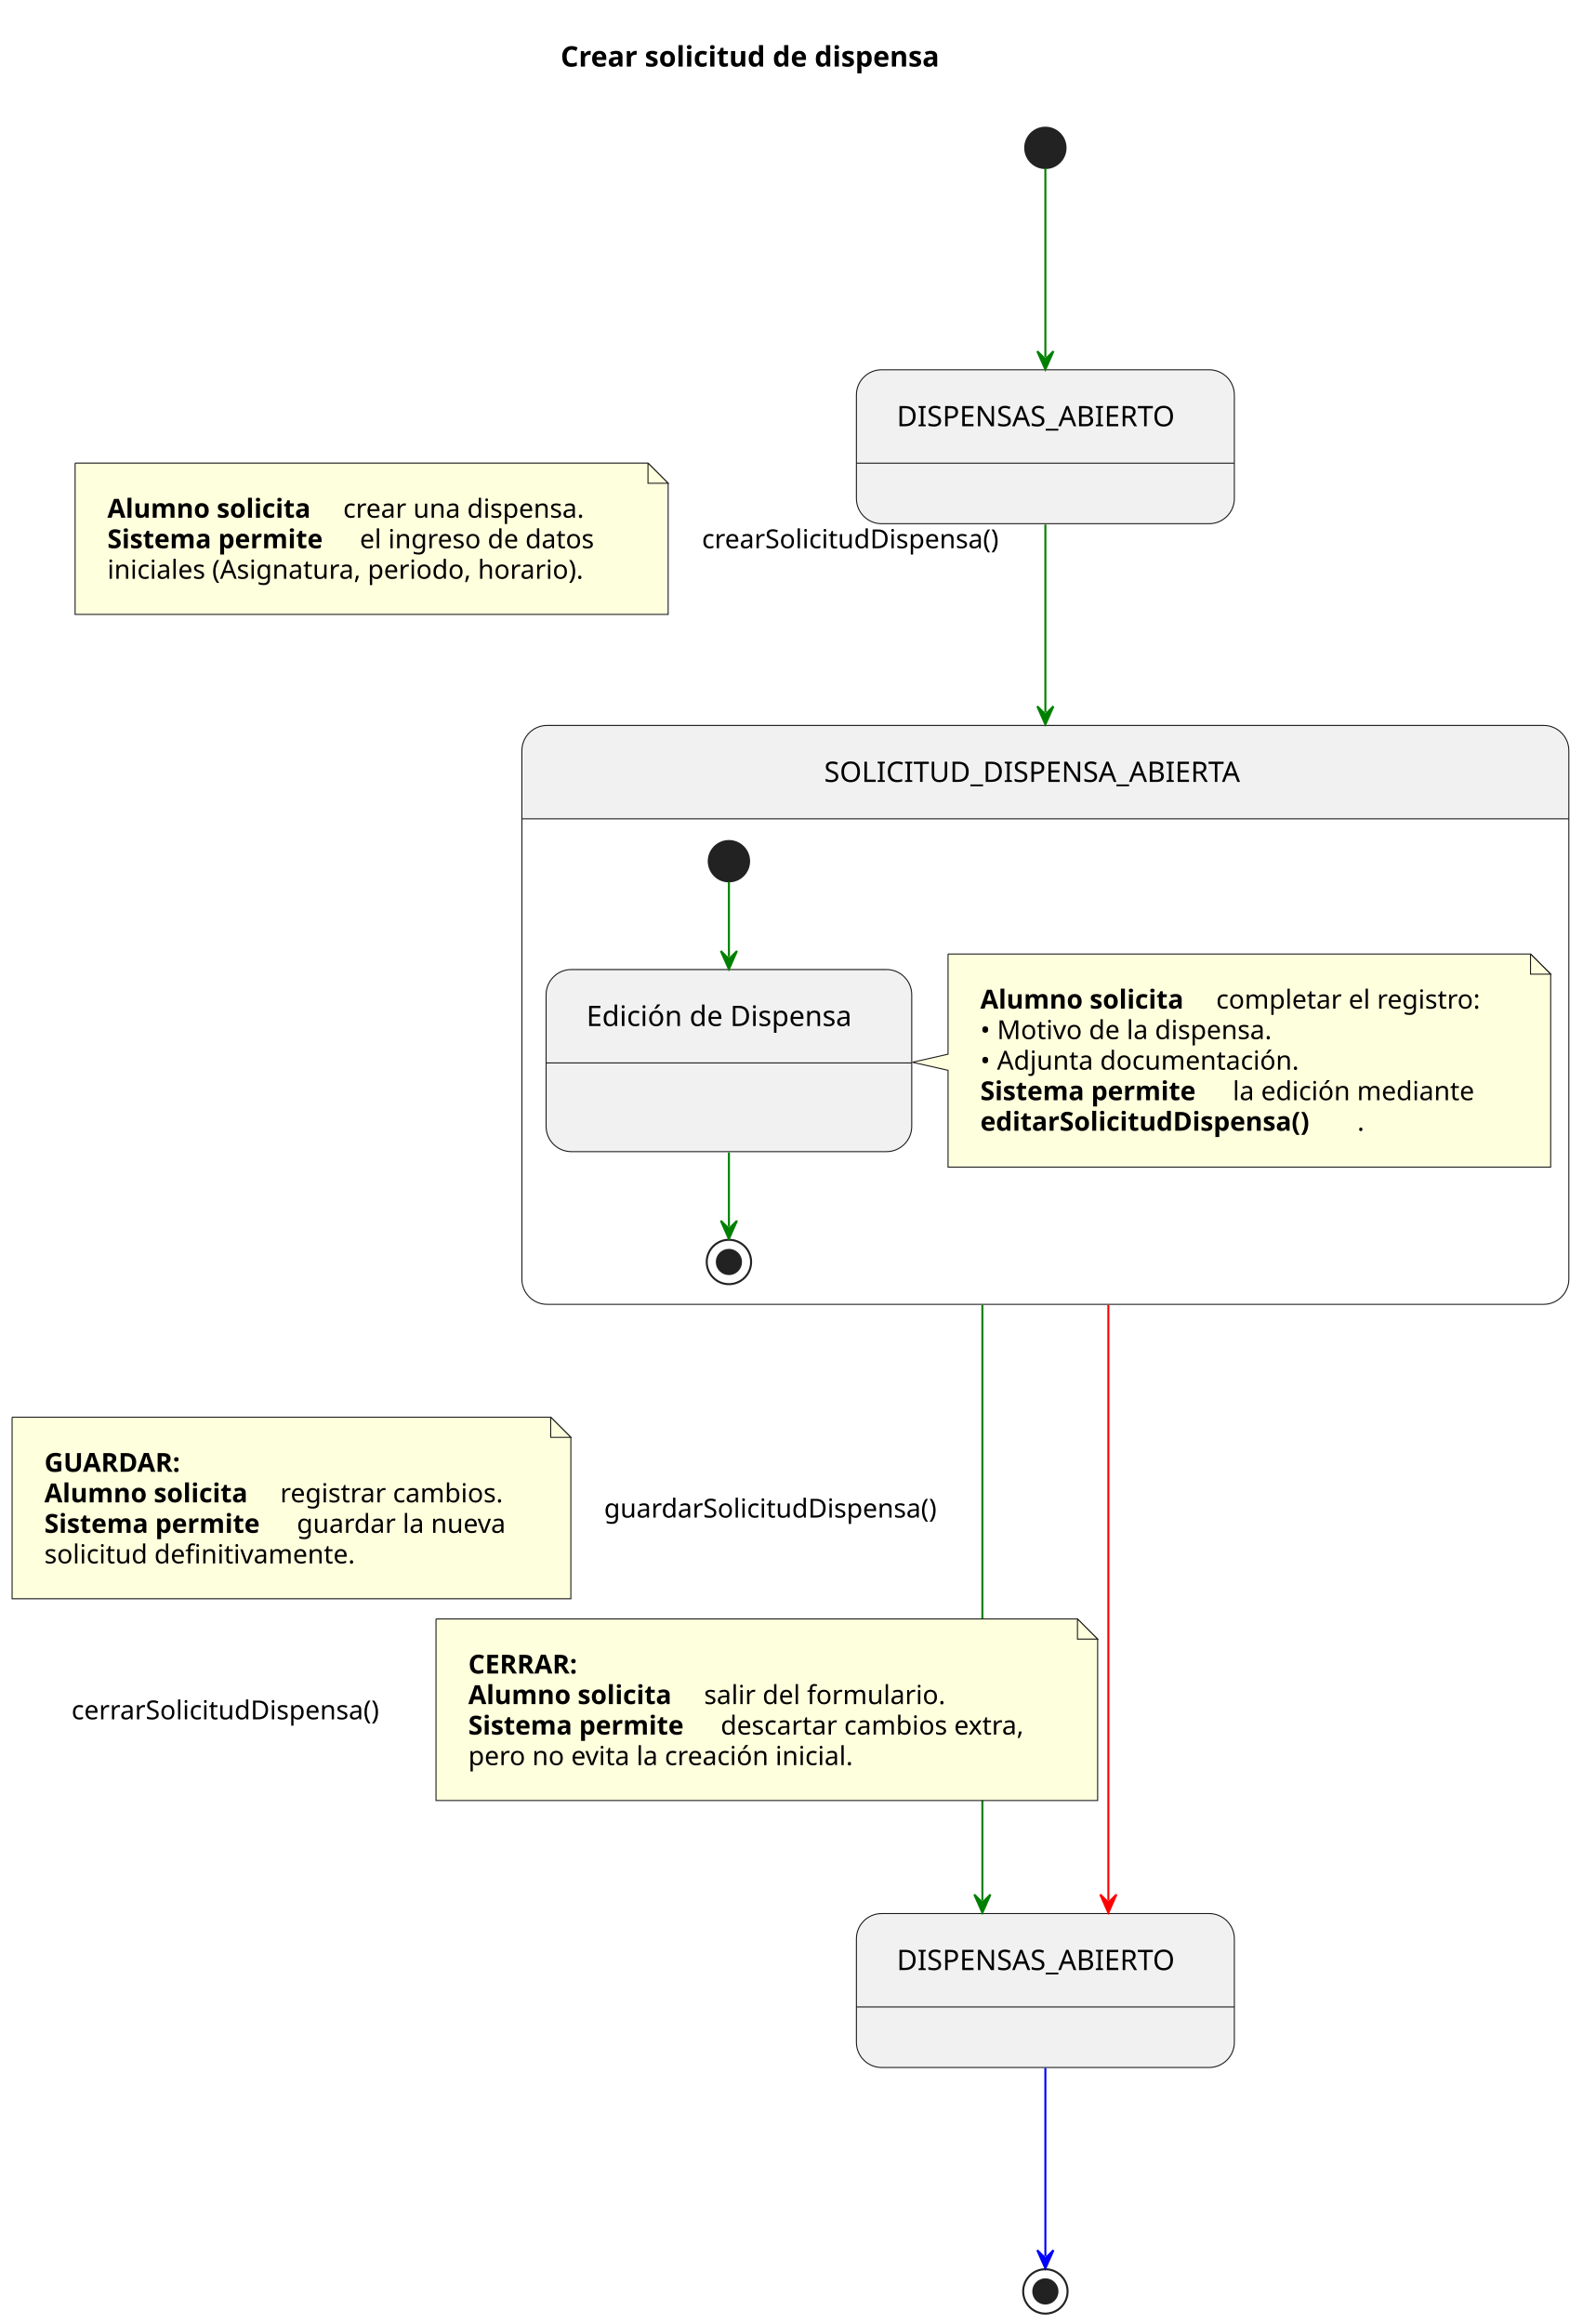
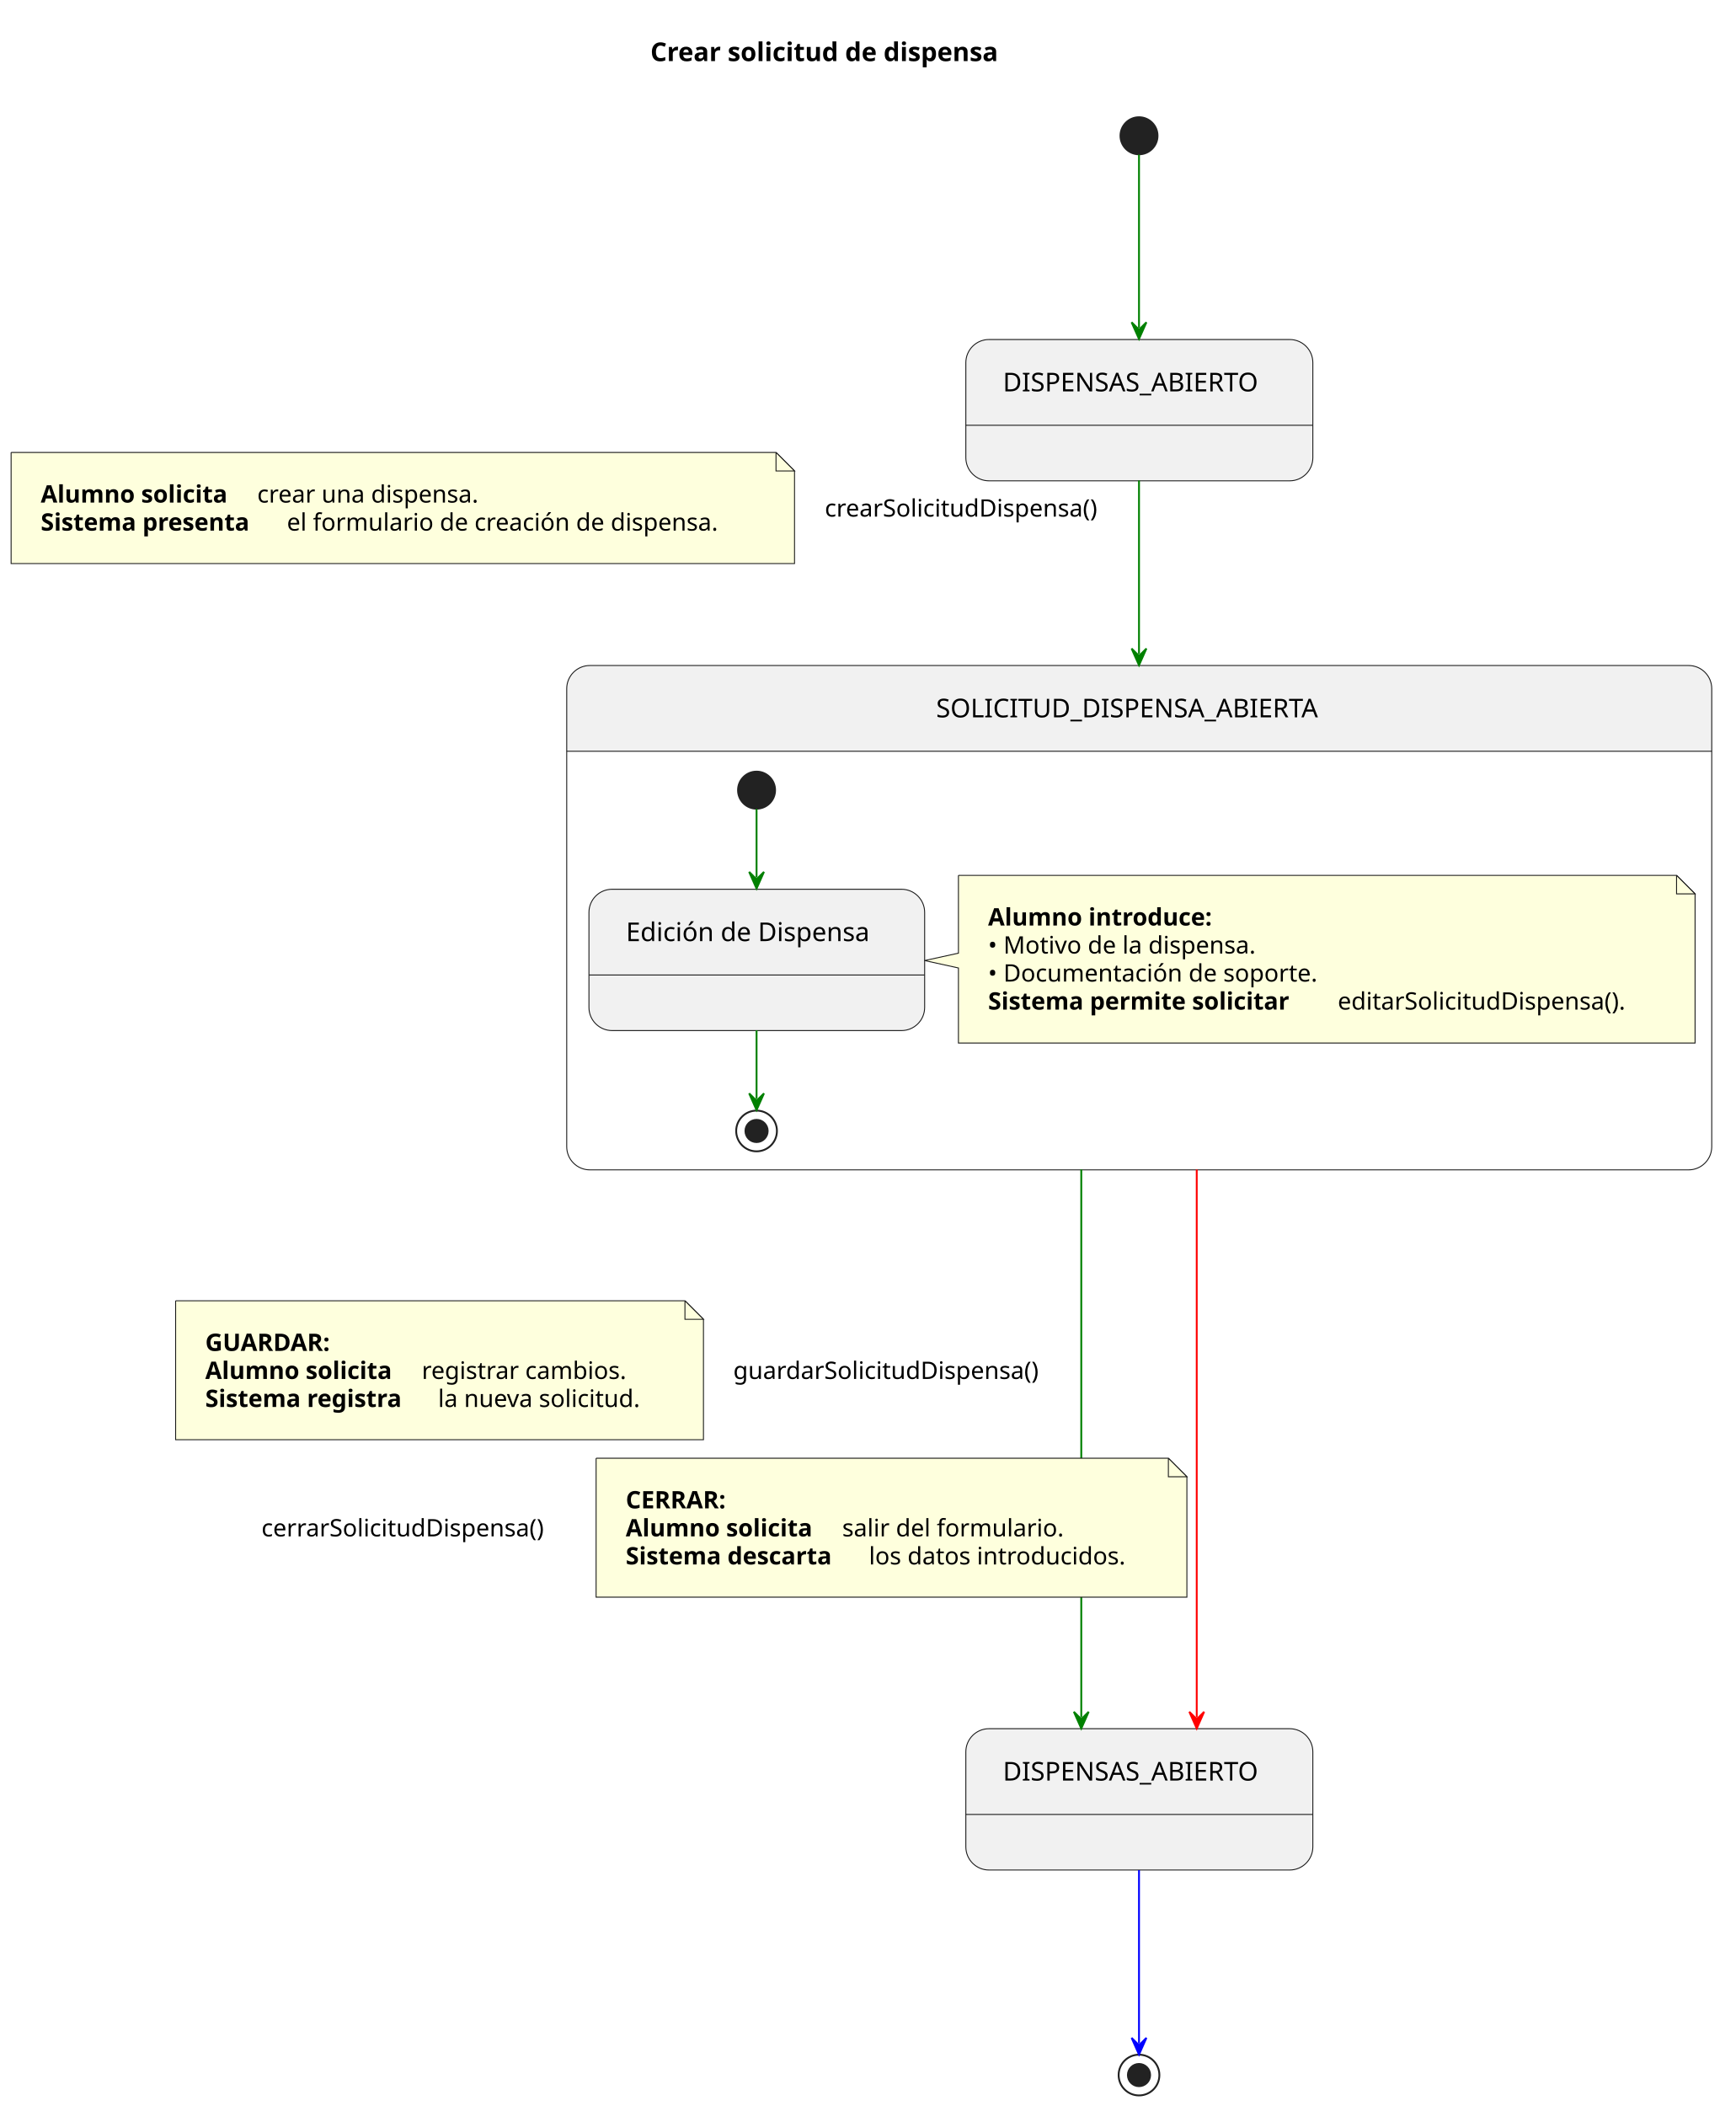
- <svg xmlns="http://www.w3.org/2000/svg" contentStyleType="text/css" data-diagram-type="STATE" height="1152px" preserveAspectRatio="none" style="width:791px;height:1152px;background:#FFFFFF;" version="1.1" viewBox="0 0 791 1152" width="791px" zoomAndPan="magnify">
+ <svg xmlns="http://www.w3.org/2000/svg" contentStyleType="text/css" data-diagram-type="STATE" height="1137px" preserveAspectRatio="none" style="width:937px;height:1137px;background:#FFFFFF;" version="1.1" viewBox="0 0 937 1137" width="937px" zoomAndPan="magnify">
  <defs />
  <g>
    <g class="title" data-source-line="1">
-       <text fill="#000000" font-family="sans-serif" font-size="14" font-weight="bold" lengthAdjust="spacing" textLength="214.908" x="277.909" y="32.995">Crear solicitud de dispensa</text>
+       <text fill="#000000" font-family="sans-serif" font-size="14" font-weight="bold" lengthAdjust="spacing" textLength="214.908" x="351.168" y="32.995">Crear solicitud de dispensa</text>
    </g>
-     <g>
-       <rect fill="#F1F1F1" height="76.297" rx="12.5" ry="12.5" style="stroke:#181818;stroke-width:0.5;" width="187.362" x="424.55" y="183.297" />
-       <line style="stroke:#181818;stroke-width:0.5;" x1="424.55" x2="611.912" y1="229.594" y2="229.594" />
-       <text fill="#000000" font-family="sans-serif" font-size="14" lengthAdjust="spacing" textLength="147.362" x="444.55" y="211.292">DISPENSAS_ABIERTO</text>
+     <g id="DISPENSAS_ABIERTO_INICIAL">
+       <rect fill="#F1F1F1" height="76.297" rx="12.5" ry="12.5" style="stroke:#181818;stroke-width:0.5;" width="187.362" x="521.5" y="183.297" />
+       <line style="stroke:#181818;stroke-width:0.5;" x1="521.5" x2="708.862" y1="229.594" y2="229.594" />
+       <text fill="#000000" font-family="sans-serif" font-size="14" lengthAdjust="spacing" textLength="147.362" x="541.5" y="211.292">DISPENSAS_ABIERTO</text>
    </g>
-     <path d="M271.22,359.597 L765.227,359.597 A12.5,12.5 0 0 1 777.727,372.097 L777.727,405.894 L258.72,405.894 L258.72,372.097 A12.5,12.5 0 0 1 271.22,359.597" fill="#F1F1F1" />
-     <rect fill="none" height="286.957" rx="12.5" ry="12.5" style="stroke:#181818;stroke-width:0.5;" width="519.007" x="258.72" y="359.597" />
-     <line style="stroke:#181818;stroke-width:0.5;" x1="258.72" x2="777.727" y1="405.894" y2="405.894" />
-     <text fill="#000000" font-family="sans-serif" font-size="14" lengthAdjust="spacing" textLength="219.352" x="408.548" y="387.592">SOLICITUD_DISPENSA_ABIERTA</text>
-     <g>
-       <rect fill="#F1F1F1" height="90.266" rx="12.5" ry="12.5" style="stroke:#181818;stroke-width:0.5;" width="181.258" x="270.72" y="480.594" />
-       <line style="stroke:#181818;stroke-width:0.5;" x1="270.72" x2="451.978" y1="526.891" y2="526.891" />
-       <text fill="#000000" font-family="sans-serif" font-size="14" lengthAdjust="spacing" textLength="141.258" x="290.72" y="508.589">Edición de Dispensa</text>
-       <text fill="#000000" font-family="sans-serif" font-size="12" lengthAdjust="spacing" textLength="3.814" x="285.72" y="553.029"> </text>
+     <path d="M318.5,359.297 L911.745,359.297 A12.5,12.5 0 0 1 924.245,371.797 L924.245,405.594 L306,405.594 L306,371.797 A12.5,12.5 0 0 1 318.5,359.297" fill="#F1F1F1" />
+     <rect fill="none" height="272.297" rx="12.5" ry="12.5" style="stroke:#181818;stroke-width:0.5;" width="618.245" x="306" y="359.297" />
+     <line style="stroke:#181818;stroke-width:0.5;" x1="306" x2="924.245" y1="405.594" y2="405.594" />
+     <text fill="#000000" font-family="sans-serif" font-size="14" lengthAdjust="spacing" textLength="219.352" x="505.447" y="387.292">SOLICITUD_DISPENSA_ABIERTA</text>
+     <g id="SOLICITUD_DISPENSA_ABIERTA.FormularioEdicion">
+       <rect fill="#F1F1F1" height="76.297" rx="12.5" ry="12.5" style="stroke:#181818;stroke-width:0.5;" width="181.258" x="318" y="480.094" />
+       <line style="stroke:#181818;stroke-width:0.5;" x1="318" x2="499.258" y1="526.391" y2="526.391" />
+       <text fill="#000000" font-family="sans-serif" font-size="14" lengthAdjust="spacing" textLength="141.258" x="338" y="508.089">Edición de Dispensa</text>
    </g>
-     <ellipse cx="361.35" cy="426.894" fill="#222222" rx="10" ry="10" style="stroke:#222222;stroke-width:1;" />
-     <ellipse cx="361.35" cy="625.554" fill="none" rx="11" ry="11" style="stroke:#222222;stroke-width:1;" />
-     <ellipse cx="361.35" cy="625.554" fill="#222222" rx="6" ry="6" style="stroke:#222222;stroke-width:1;" />
-     <g class="entity" data-qualified-name="SOLICITUD_DISPENSA_ABIERTA_COMP.GMN2" data-source-line="34" id="ent0003">
-       <path d="M469.98,472.894 L469.98,522.554 L452.31,526.554 L469.98,530.554 L469.98,578.558 A0,0 0 0 0 469.98,578.558 L768.727,578.558 A0,0 0 0 0 768.727,578.558 L768.727,482.894 L758.727,472.894 L469.98,472.894 A0,0 0 0 0 469.98,472.894" fill="#FEFFDD" style="stroke:#181818;stroke-width:0.5;" />
-       <path d="M758.727,472.894 L758.727,482.894 L768.727,482.894 L758.727,472.894" fill="#FEFFDD" style="stroke:#181818;stroke-width:0.5;" />
-       <text fill="#000000" font-family="sans-serif" font-size="13" font-weight="bold" lengthAdjust="spacing" textLength="112.76" x="485.98" y="499.961">Alumno solicita</text>
-       <text fill="#000000" font-family="sans-serif" font-size="13" lengthAdjust="spacing" textLength="140.664" x="602.872" y="499.961">completar el registro:</text>
-       <text fill="#000000" font-family="sans-serif" font-size="13" lengthAdjust="spacing" textLength="157.549" x="485.98" y="515.093">• Motivo de la dispensa.</text>
-       <text fill="#000000" font-family="sans-serif" font-size="13" lengthAdjust="spacing" textLength="170.873" x="485.98" y="530.226">• Adjunta documentación.</text>
-       <text fill="#000000" font-family="sans-serif" font-size="13" font-weight="bold" lengthAdjust="spacing" textLength="120.999" x="485.98" y="545.359">Sistema permite</text>
-       <text fill="#000000" font-family="sans-serif" font-size="13" lengthAdjust="spacing" textLength="128.483" x="611.111" y="545.359">la edición mediante</text>
-       <text fill="#000000" font-family="sans-serif" font-size="13" font-weight="bold" lengthAdjust="spacing" textLength="186.875" x="485.98" y="560.492">editarSolicitudDispensa()</text>
-       <text fill="#000000" font-family="sans-serif" font-size="13" lengthAdjust="spacing" textLength="4.132" x="672.855" y="560.492">.</text>
+     <ellipse cx="408.5" cy="426.594" fill="#222222" rx="10" ry="10" style="stroke:#222222;stroke-width:1;" />
+     <ellipse cx="408.5" cy="610.594" fill="none" rx="11" ry="11" style="stroke:#222222;stroke-width:1;" />
+     <ellipse cx="408.5" cy="610.594" fill="#222222" rx="6" ry="6" style="stroke:#222222;stroke-width:1;" />
+     <g class="entity" data-entity="GMN2" data-source-line="19" data-uid="ent0003" id="entity_GMN2">
+       <path d="M517.5,472.594 L517.5,514.594 L499.24,518.594 L517.5,522.594 L517.5,563.125 A0,0 0 0 0 517.5,563.125 L915.245,563.125 A0,0 0 0 0 915.245,563.125 L915.245,482.594 L905.245,472.594 L517.5,472.594 A0,0 0 0 0 517.5,472.594" fill="#FEFFDD" style="stroke:#181818;stroke-width:0.5;" />
+       <path d="M905.245,472.594 L905.245,482.594 L915.245,482.594 L905.245,472.594" fill="#FEFFDD" style="stroke:#181818;stroke-width:0.5;" />
+       <text fill="#000000" font-family="sans-serif" font-size="13" font-weight="bold" lengthAdjust="spacing" textLength="135.58" x="533.5" y="499.661">Alumno introduce:</text>
+       <text fill="#000000" font-family="sans-serif" font-size="13" lengthAdjust="spacing" textLength="157.549" x="533.5" y="514.793">• Motivo de la dispensa.</text>
+       <text fill="#000000" font-family="sans-serif" font-size="13" lengthAdjust="spacing" textLength="192.086" x="533.5" y="529.926">• Documentación de soporte.</text>
+       <text fill="#000000" font-family="sans-serif" font-size="13" font-weight="bold" lengthAdjust="spacing" textLength="184.666" x="533.5" y="545.059">Sistema permite solicitar</text>
+       <text fill="#000000" font-family="sans-serif" font-size="13" lengthAdjust="spacing" textLength="167.946" x="722.298" y="545.059">editarSolicitudDispensa().</text>
    </g>
-     <g class="link" data-entity-1="ent0005" data-entity-2="ent0005" data-link-type="dependency" data-source-line="31" id="lnk6">
-       <path d="M361.35,437.094 C361.35,447.454 361.35,458.224 361.35,474.404" fill="none" id="*start*SOLICITUD_DISPENSA_ABIERTA_COMP-to-FormularioEdicion" style="stroke:#008000;stroke-width:1;" />
-       <polygon fill="#008000" points="361.35,480.404,365.35,471.404,361.35,475.404,357.35,471.404,361.35,480.404" style="stroke:#008000;stroke-width:1;" />
+     <g class="link" data-entity-1=".start.SOLICITUD_DISPENSA_ABIERTA" data-entity-2="FormularioEdicion" data-source-line="17" data-uid="lnk6" id="link_.start.SOLICITUD_DISPENSA_ABIERTA_FormularioEdicion">
+       <path d="M408.5,436.734 C408.5,447.154 408.5,458.034 408.5,473.724" fill="none" id="*start*SOLICITUD_DISPENSA_ABIERTA-to-FormularioEdicion" style="stroke:#008000;stroke-width:1;" />
+       <polygon fill="#008000" points="408.5,479.724,412.5,470.724,408.5,474.724,404.5,470.724,408.5,479.724" style="stroke:#008000;stroke-width:1;" />
    </g>
-     <g class="link" data-entity-1="ent0005" data-entity-2="ent0007" data-link-type="dependency" data-source-line="42" id="lnk8">
-       <path d="M361.35,571.254 C361.35,587.094 361.35,597.524 361.35,608.104" fill="none" id="FormularioEdicion-to-*end*SOLICITUD_DISPENSA_ABIERTA_COMP" style="stroke:#008000;stroke-width:1;" />
-       <polygon fill="#008000" points="361.35,614.104,365.35,605.104,361.35,609.104,357.35,605.104,361.35,614.104" style="stroke:#008000;stroke-width:1;" />
+     <g class="link" data-entity-1="FormularioEdicion" data-entity-2=".end.SOLICITUD_DISPENSA_ABIERTA" data-source-line="24" data-uid="lnk8" id="link_FormularioEdicion_.end.SOLICITUD_DISPENSA_ABIERTA">
+       <path d="M408.5,556.254 C408.5,571.774 408.5,582.564 408.5,593.304" fill="none" id="FormularioEdicion-to-*end*SOLICITUD_DISPENSA_ABIERTA" style="stroke:#008000;stroke-width:1;" />
+       <polygon fill="#008000" points="408.5,599.304,412.5,590.304,408.5,594.304,404.5,590.304,408.5,599.304" style="stroke:#008000;stroke-width:1;" />
    </g>
-     <g>
-       <rect fill="#F1F1F1" height="76.297" rx="12.5" ry="12.5" style="stroke:#181818;stroke-width:0.5;" width="187.362" x="424.55" y="948.547" />
-       <line style="stroke:#181818;stroke-width:0.5;" x1="424.55" x2="611.912" y1="994.844" y2="994.844" />
-       <text fill="#000000" font-family="sans-serif" font-size="14" lengthAdjust="spacing" textLength="147.362" x="444.55" y="976.542">DISPENSAS_ABIERTO</text>
+     <g id="DISPENSAS_ABIERTO_FINAL">
+       <rect fill="#F1F1F1" height="76.297" rx="12.5" ry="12.5" style="stroke:#181818;stroke-width:0.5;" width="187.362" x="521.5" y="933.297" />
+       <line style="stroke:#181818;stroke-width:0.5;" x1="521.5" x2="708.862" y1="979.594" y2="979.594" />
+       <text fill="#000000" font-family="sans-serif" font-size="14" lengthAdjust="spacing" textLength="147.362" x="541.5" y="961.292">DISPENSAS_ABIERTO</text>
    </g>
-     <ellipse cx="518.23" cy="73.297" fill="#222222" rx="10" ry="10" style="stroke:#222222;stroke-width:1;" />
-     <ellipse cx="518.23" cy="1135.847" fill="none" rx="11" ry="11" style="stroke:#222222;stroke-width:1;" />
-     <ellipse cx="518.23" cy="1135.847" fill="#222222" rx="6" ry="6" style="stroke:#222222;stroke-width:1;" />
-     <g class="link" data-entity-1="ent0002" data-entity-2="ent0002" data-link-type="dependency" data-source-line="14" id="lnk3">
-       <path d="M518.23,83.477 C518.23,103.677 518.23,143.747 518.23,177.107" fill="none" id="*start*-to-DISPENSAS_ABIERTO_INICIAL" style="stroke:#008000;stroke-width:1;" />
-       <polygon fill="#008000" points="518.23,183.107,522.23,174.107,518.23,178.107,514.23,174.107,518.23,183.107" style="stroke:#008000;stroke-width:1;" />
+     <ellipse cx="615" cy="73.297" fill="#222222" rx="10" ry="10" style="stroke:#222222;stroke-width:1;" />
+     <ellipse cx="615" cy="1120.297" fill="none" rx="11" ry="11" style="stroke:#222222;stroke-width:1;" />
+     <ellipse cx="615" cy="1120.297" fill="#222222" rx="6" ry="6" style="stroke:#222222;stroke-width:1;" />
+     <g class="link" data-entity-1=".start." data-entity-2="DISPENSAS_ABIERTO_INICIAL" data-source-line="9" data-uid="lnk3" id="link_.start._DISPENSAS_ABIERTO_INICIAL">
+       <path d="M615,83.467 C615,103.647 615,143.677 615,176.997" fill="none" id="*start*-to-DISPENSAS_ABIERTO_INICIAL" style="stroke:#008000;stroke-width:1;" />
+       <polygon fill="#008000" points="615,182.997,619,173.997,615,177.997,611,173.997,615,182.997" style="stroke:#008000;stroke-width:1;" />
    </g>
-     <g class="link" data-entity-1="ent0002" data-entity-2="ent0003" data-link-type="dependency" data-source-line="17" id="lnk4">
-       <path d="M518.23,260.017 C518.23,286.147 518.23,316.487 518.23,353.107" fill="none" id="DISPENSAS_ABIERTO_INICIAL-to-SOLICITUD_DISPENSA_ABIERTA_COMP" style="stroke:#008000;stroke-width:1;" />
-       <polygon fill="#008000" points="518.23,359.107,522.23,350.107,518.23,354.107,514.23,350.107,518.23,359.107" style="stroke:#008000;stroke-width:1;" />
-       <path d="M37.23,229.557 L37.23,304.557 L331.23,304.557 L331.23,239.557 L321.23,229.557 L37.23,229.557" fill="#FEFFDD" style="stroke:#181818;stroke-width:0.5;" />
-       <path d="M321.23,229.557 L321.23,239.557 L331.23,239.557 L321.23,229.557" fill="#FEFFDD" style="stroke:#181818;stroke-width:0.5;" />
-       <text fill="#000000" font-family="sans-serif" font-size="13" font-weight="bold" lengthAdjust="spacing" textLength="112.76" x="53.23" y="256.624">Alumno solicita</text>
-       <text fill="#000000" font-family="sans-serif" font-size="13" lengthAdjust="spacing" textLength="128.508" x="170.122" y="256.624">crear una dispensa.</text>
-       <text fill="#000000" font-family="sans-serif" font-size="13" font-weight="bold" lengthAdjust="spacing" textLength="120.999" x="53.23" y="271.757">Sistema permite</text>
-       <text fill="#000000" font-family="sans-serif" font-size="13" lengthAdjust="spacing" textLength="124.471" x="178.361" y="271.757">el ingreso de datos</text>
-       <text fill="#000000" font-family="sans-serif" font-size="13" lengthAdjust="spacing" textLength="253.671" x="53.23" y="286.889">iniciales (Asignatura, periodo, horario).</text>
-       <text fill="#000000" font-family="sans-serif" font-size="13" lengthAdjust="spacing" textLength="159.345" x="347.965" y="271.757">crearSolicitudDispensa()</text>
+     <g class="link" data-entity-1="DISPENSAS_ABIERTO_INICIAL" data-entity-2="SOLICITUD_DISPENSA_ABIERTA" data-source-line="10" data-uid="lnk4" id="link_DISPENSAS_ABIERTO_INICIAL_SOLICITUD_DISPENSA_ABIERTA">
+       <path d="M615,259.397 C615,285.717 615,316.467 615,353.137" fill="none" id="DISPENSAS_ABIERTO_INICIAL-to-SOLICITUD_DISPENSA_ABIERTA" style="stroke:#008000;stroke-width:1;" />
+       <polygon fill="#008000" points="615,359.137,619,350.137,615,354.137,611,350.137,615,359.137" style="stroke:#008000;stroke-width:1;" />
+       <path d="M6,244.267 L6,304.267 L429,304.267 L429,254.267 L419,244.267 L6,244.267" fill="#FEFFDD" style="stroke:#181818;stroke-width:0.5;" />
+       <path d="M419,244.267 L419,254.267 L429,254.267 L419,244.267" fill="#FEFFDD" style="stroke:#181818;stroke-width:0.5;" />
+       <text fill="#000000" font-family="sans-serif" font-size="13" font-weight="bold" lengthAdjust="spacing" textLength="112.76" x="22" y="271.334">Alumno solicita</text>
+       <text fill="#000000" font-family="sans-serif" font-size="13" lengthAdjust="spacing" textLength="128.508" x="138.892" y="271.334">crear una dispensa.</text>
+       <text fill="#000000" font-family="sans-serif" font-size="13" font-weight="bold" lengthAdjust="spacing" textLength="128.762" x="22" y="286.467">Sistema presenta</text>
+       <text fill="#000000" font-family="sans-serif" font-size="13" lengthAdjust="spacing" textLength="249.444" x="154.894" y="286.467">el formulario de creación de dispensa.</text>
+       <text fill="#000000" font-family="sans-serif" font-size="13" lengthAdjust="spacing" textLength="159.345" x="445.338" y="278.9">crearSolicitudDispensa()</text>
    </g>
-     <g class="link" data-entity-1="ent0003" data-entity-2="ent0004" data-link-type="dependency" data-source-line="46" id="lnk9">
-       <path d="M487,646.867 C487,750.727 487,877.617 487,942.117" fill="none" id="SOLICITUD_DISPENSA_ABIERTA_COMP-to-DISPENSAS_ABIERTO_FINAL" style="stroke:#008000;stroke-width:1;" />
-       <polygon fill="#008000" points="487,948.117,491,939.117,487,943.117,483,939.117,487,948.117" style="stroke:#008000;stroke-width:1;" />
-       <path d="M6,702.497 L6,792.497 L283,792.497 L283,712.497 L273,702.497 L6,702.497" fill="#FEFFDD" style="stroke:#181818;stroke-width:0.5;" />
-       <path d="M273,702.497 L273,712.497 L283,712.497 L273,702.497" fill="#FEFFDD" style="stroke:#181818;stroke-width:0.5;" />
-       <text fill="#000000" font-family="sans-serif" font-size="13" font-weight="bold" lengthAdjust="spacing" textLength="77.359" x="22" y="729.564">GUARDAR:</text>
-       <text fill="#000000" font-family="sans-serif" font-size="13" font-weight="bold" lengthAdjust="spacing" textLength="112.76" x="22" y="744.697">Alumno solicita</text>
-       <text fill="#000000" font-family="sans-serif" font-size="13" lengthAdjust="spacing" textLength="118.365" x="138.892" y="744.697">registrar cambios.</text>
-       <text fill="#000000" font-family="sans-serif" font-size="13" font-weight="bold" lengthAdjust="spacing" textLength="120.999" x="22" y="759.829">Sistema permite</text>
-       <text fill="#000000" font-family="sans-serif" font-size="13" lengthAdjust="spacing" textLength="111.344" x="147.131" y="759.829">guardar la nueva</text>
-       <text fill="#000000" font-family="sans-serif" font-size="13" lengthAdjust="spacing" textLength="165.217" x="22" y="774.962">solicitud definitivamente.</text>
-       <text fill="#000000" font-family="sans-serif" font-size="13" lengthAdjust="spacing" textLength="176.909" x="299.476" y="752.263">guardarSolicitudDispensa()</text>
+     <g class="link" data-entity-1="SOLICITUD_DISPENSA_ABIERTA" data-entity-2="DISPENSAS_ABIERTO_FINAL" data-source-line="26" data-uid="lnk9" id="link_SOLICITUD_DISPENSA_ABIERTA_DISPENSAS_ABIERTO_FINAL">
+       <path d="M583.83,631.377 C583.83,734.277 583.83,862.507 583.83,927.177" fill="none" id="SOLICITUD_DISPENSA_ABIERTA-to-DISPENSAS_ABIERTO_FINAL" style="stroke:#008000;stroke-width:1;" />
+       <polygon fill="#008000" points="583.83,933.177,587.83,924.177,583.83,928.177,579.83,924.177,583.83,933.177" style="stroke:#008000;stroke-width:1;" />
+       <path d="M94.83,702.277 L94.83,777.277 L379.83,777.277 L379.83,712.277 L369.83,702.277 L94.83,702.277" fill="#FEFFDD" style="stroke:#181818;stroke-width:0.5;" />
+       <path d="M369.83,702.277 L369.83,712.277 L379.83,712.277 L369.83,702.277" fill="#FEFFDD" style="stroke:#181818;stroke-width:0.5;" />
+       <text fill="#000000" font-family="sans-serif" font-size="13" font-weight="bold" lengthAdjust="spacing" textLength="77.359" x="110.83" y="729.344">GUARDAR:</text>
+       <text fill="#000000" font-family="sans-serif" font-size="13" font-weight="bold" lengthAdjust="spacing" textLength="112.76" x="110.83" y="744.477">Alumno solicita</text>
+       <text fill="#000000" font-family="sans-serif" font-size="13" lengthAdjust="spacing" textLength="118.365" x="227.722" y="744.477">registrar cambios.</text>
+       <text fill="#000000" font-family="sans-serif" font-size="13" font-weight="bold" lengthAdjust="spacing" textLength="121.558" x="110.83" y="759.609">Sistema registra</text>
+       <text fill="#000000" font-family="sans-serif" font-size="13" lengthAdjust="spacing" textLength="118.409" x="236.52" y="759.609">la nueva solicitud.</text>
+       <text fill="#000000" font-family="sans-serif" font-size="13" lengthAdjust="spacing" textLength="176.909" x="395.929" y="744.477">guardarSolicitudDispensa()</text>
    </g>
-     <g class="link" data-entity-1="ent0003" data-entity-2="ent0004" data-link-type="dependency" data-source-line="54" id="lnk10">
-       <path d="M549.45,646.867 C549.45,750.727 549.45,877.617 549.45,942.117" fill="none" id="SOLICITUD_DISPENSA_ABIERTA_COMP-to-DISPENSAS_ABIERTO_FINAL-1" style="stroke:#FF0000;stroke-width:1;" />
-       <polygon fill="#FF0000" points="549.45,948.117,553.45,939.117,549.45,943.117,545.45,939.117,549.45,948.117" style="stroke:#FF0000;stroke-width:1;" />
-       <text fill="#000000" font-family="sans-serif" font-size="13" lengthAdjust="spacing" textLength="164.69" x="35.45" y="852.263">cerrarSolicitudDispensa()</text>
-       <path d="M216.14,802.497 L216.14,892.497 L544.14,892.497 L544.14,812.497 L534.14,802.497 L216.14,802.497" fill="#FEFFDD" style="stroke:#181818;stroke-width:0.5;" />
-       <path d="M534.14,802.497 L534.14,812.497 L544.14,812.497 L534.14,802.497" fill="#FEFFDD" style="stroke:#181818;stroke-width:0.5;" />
-       <text fill="#000000" font-family="sans-serif" font-size="13" font-weight="bold" lengthAdjust="spacing" textLength="63.711" x="232.14" y="829.564">CERRAR:</text>
-       <text fill="#000000" font-family="sans-serif" font-size="13" font-weight="bold" lengthAdjust="spacing" textLength="112.76" x="232.14" y="844.697">Alumno solicita</text>
-       <text fill="#000000" font-family="sans-serif" font-size="13" lengthAdjust="spacing" textLength="126.832" x="349.032" y="844.697">salir del formulario.</text>
-       <text fill="#000000" font-family="sans-serif" font-size="13" font-weight="bold" lengthAdjust="spacing" textLength="120.999" x="232.14" y="859.829">Sistema permite</text>
-       <text fill="#000000" font-family="sans-serif" font-size="13" lengthAdjust="spacing" textLength="162.754" x="357.271" y="859.829">descartar cambios extra,</text>
-       <text fill="#000000" font-family="sans-serif" font-size="13" lengthAdjust="spacing" textLength="207.689" x="232.14" y="874.962">pero no evita la creación inicial.</text>
+     <g class="link" data-entity-1="SOLICITUD_DISPENSA_ABIERTA" data-entity-2="DISPENSAS_ABIERTO_FINAL" data-source-line="32" data-uid="lnk10" id="link_SOLICITUD_DISPENSA_ABIERTA_DISPENSAS_ABIERTO_FINAL">
+       <path d="M646.17,631.377 C646.17,734.277 646.17,862.507 646.17,927.177" fill="none" id="SOLICITUD_DISPENSA_ABIERTA-to-DISPENSAS_ABIERTO_FINAL-1" style="stroke:#FF0000;stroke-width:1;" />
+       <polygon fill="#FF0000" points="646.17,933.177,650.17,924.177,646.17,928.177,642.17,924.177,646.17,933.177" style="stroke:#FF0000;stroke-width:1;" />
+       <text fill="#000000" font-family="sans-serif" font-size="13" lengthAdjust="spacing" textLength="164.69" x="141.17" y="829.477">cerrarSolicitudDispensa()</text>
+       <path d="M321.86,787.277 L321.86,862.277 L640.86,862.277 L640.86,797.277 L630.86,787.277 L321.86,787.277" fill="#FEFFDD" style="stroke:#181818;stroke-width:0.5;" />
+       <path d="M630.86,787.277 L630.86,797.277 L640.86,797.277 L630.86,787.277" fill="#FEFFDD" style="stroke:#181818;stroke-width:0.5;" />
+       <text fill="#000000" font-family="sans-serif" font-size="13" font-weight="bold" lengthAdjust="spacing" textLength="63.711" x="337.86" y="814.344">CERRAR:</text>
+       <text fill="#000000" font-family="sans-serif" font-size="13" font-weight="bold" lengthAdjust="spacing" textLength="112.76" x="337.86" y="829.477">Alumno solicita</text>
+       <text fill="#000000" font-family="sans-serif" font-size="13" lengthAdjust="spacing" textLength="126.832" x="454.752" y="829.477">salir del formulario.</text>
+       <text fill="#000000" font-family="sans-serif" font-size="13" font-weight="bold" lengthAdjust="spacing" textLength="127.169" x="337.86" y="844.609">Sistema descarta</text>
+       <text fill="#000000" font-family="sans-serif" font-size="13" lengthAdjust="spacing" textLength="147.253" x="469.161" y="844.609">los datos introducidos.</text>
    </g>
-     <g class="link" data-entity-1="ent0004" data-entity-2="ent0011" data-link-type="dependency" data-source-line="62" id="lnk12">
-       <path d="M518.23,1025.107 C518.23,1058.077 518.23,1097.497 518.23,1118.427" fill="none" id="DISPENSAS_ABIERTO_FINAL-to-*end*" style="stroke:#0000FF;stroke-width:1;" />
-       <polygon fill="#0000FF" points="518.23,1124.427,522.23,1115.427,518.23,1119.427,514.23,1115.427,518.23,1124.427" style="stroke:#0000FF;stroke-width:1;" />
+     <g class="link" data-entity-1="DISPENSAS_ABIERTO_FINAL" data-entity-2=".end." data-source-line="38" data-uid="lnk12" id="link_DISPENSAS_ABIERTO_FINAL_.end.">
+       <path d="M615,1009.667 C615,1042.777 615,1082.457 615,1103.217" fill="none" id="DISPENSAS_ABIERTO_FINAL-to-*end*" style="stroke:#0000FF;stroke-width:1;" />
+       <polygon fill="#0000FF" points="615,1109.217,619,1100.217,615,1104.217,611,1100.217,615,1109.217" style="stroke:#0000FF;stroke-width:1;" />
    </g>
  </g>
</svg>
